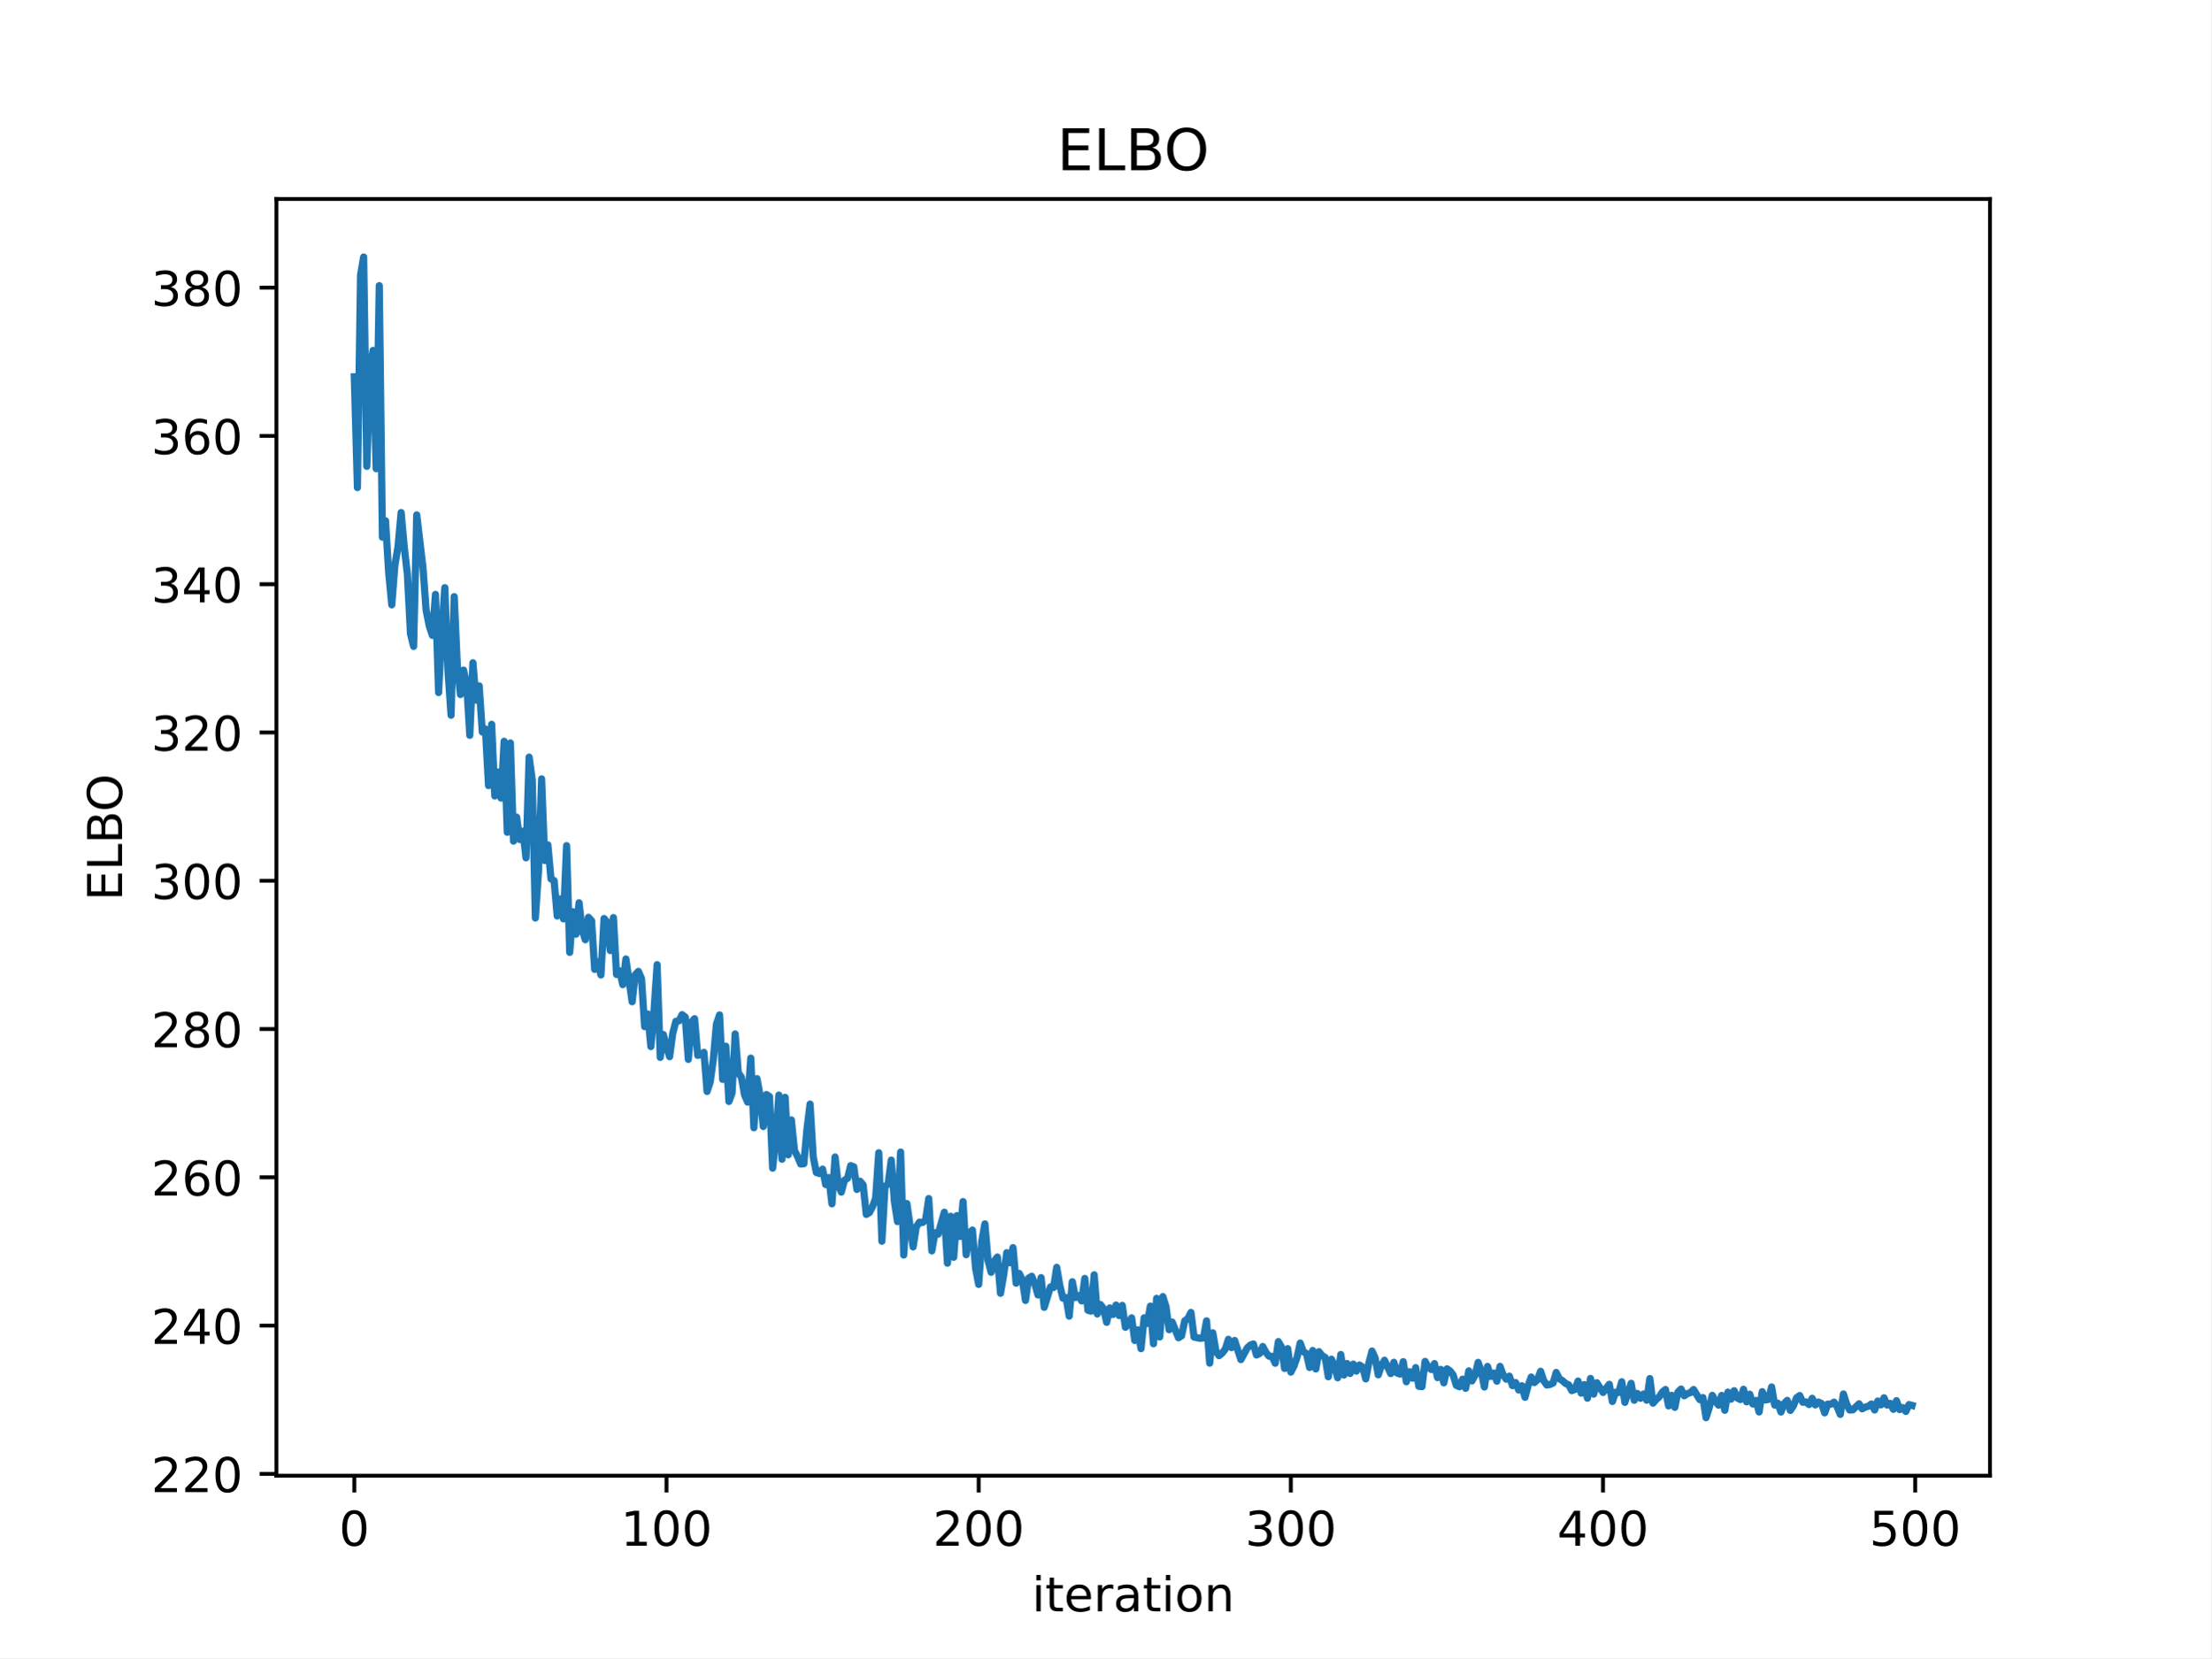
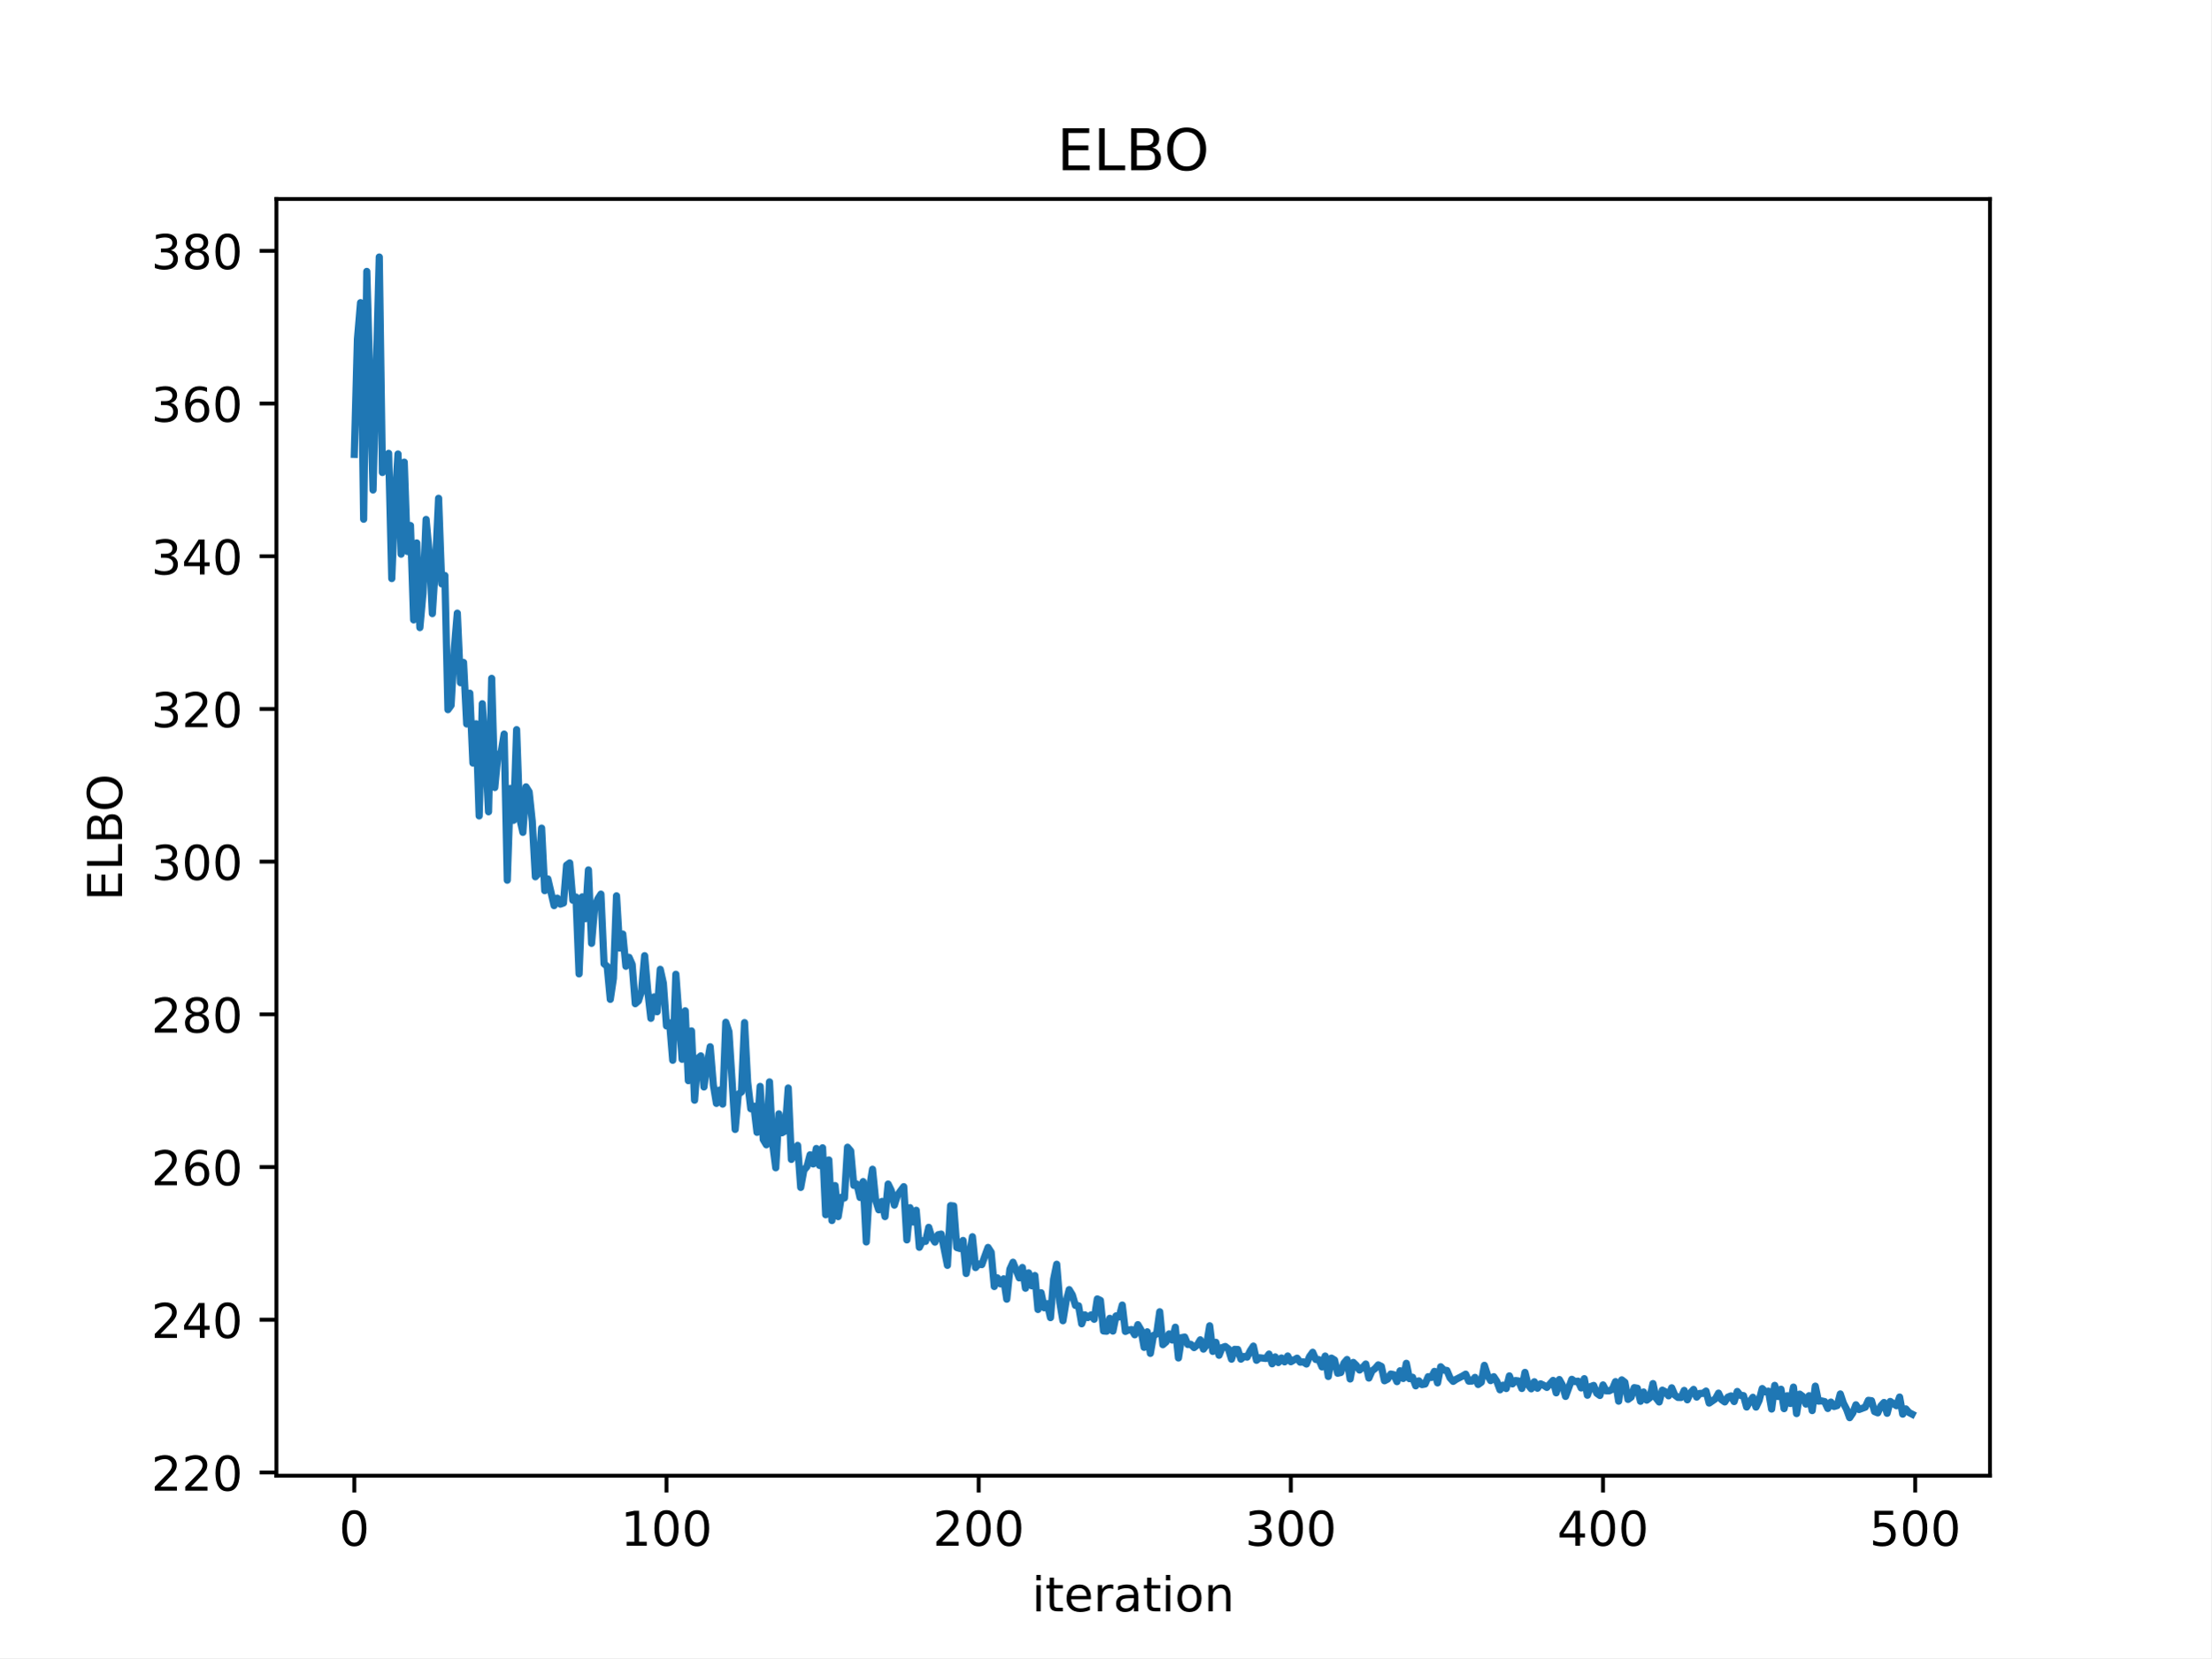
<svg xmlns="http://www.w3.org/2000/svg" xmlns:xlink="http://www.w3.org/1999/xlink" width="460.8pt" height="345.6pt" viewBox="0 0 460.8 345.6" version="1.1">
  <defs>
    <style type="text/css">*{stroke-linejoin: round; stroke-linecap: butt}</style>
  </defs>
  <g id="figure_1">
    <g id="patch_1">
      <path d="M 0 345.6  L 460.8 345.6  L 460.8 0  L 0 0  z " style="fill: #ffffff" />
    </g>
    <g id="axes_1">
      <g id="patch_2">
        <path d="M 57.6 307.584  L 414.72 307.584  L 414.72 41.472  L 57.6 41.472  z " style="fill: #ffffff" />
      </g>
      <g id="matplotlib.axis_1">
        <g id="xtick_1">
          <g id="line2d_1">
            <defs>
-               <path id="m8ff75eddcc" d="M 0 0  L 0 3.5  " style="stroke: #000000; stroke-width: 0.8" />
+               <path id="mda2614cd92" d="M 0 0  L 0 3.5  " style="stroke: #000000; stroke-width: 0.8" />
            </defs>
            <g>
-               <use xlink:href="#m8ff75eddcc" x="73.833" y="307.584" style="stroke: #000000; stroke-width: 0.8" />
+               <use xlink:href="#mda2614cd92" x="73.833" y="307.584" style="stroke: #000000; stroke-width: 0.8" />
            </g>
          </g>
          <g id="text_1">
            <g transform="translate(70.65148 322.1824) scale(0.1 -0.1)">
              <defs>
                <path id="DejaVuSans-30" d="M 2034 4250  Q 1547 4250 1301 3770  Q 1056 3291 1056 2328  Q 1056 1369 1301 889  Q 1547 409 2034 409  Q 2525 409 2770 889  Q 3016 1369 3016 2328  Q 3016 3291 2770 3770  Q 2525 4250 2034 4250  z M 2034 4750  Q 2819 4750 3233 4129  Q 3647 3509 3647 2328  Q 3647 1150 3233 529  Q 2819 -91 2034 -91  Q 1250 -91 836 529  Q 422 1150 422 2328  Q 422 3509 836 4129  Q 1250 4750 2034 4750  z " transform="scale(0.015625)" />
              </defs>
              <use xlink:href="#DejaVuSans-30" />
            </g>
          </g>
        </g>
        <g id="xtick_2">
          <g id="line2d_2">
            <g>
-               <use xlink:href="#m8ff75eddcc" x="138.894" y="307.584" style="stroke: #000000; stroke-width: 0.8" />
+               <use xlink:href="#mda2614cd92" x="138.894" y="307.584" style="stroke: #000000; stroke-width: 0.8" />
            </g>
          </g>
          <g id="text_2">
            <g transform="translate(129.35 322.1824) scale(0.1 -0.1)">
              <defs>
                <path id="DejaVuSans-31" d="M 794 531  L 1825 531  L 1825 4091  L 703 3866  L 703 4441  L 1819 4666  L 2450 4666  L 2450 531  L 3481 531  L 3481 0  L 794 0  L 794 531  z " transform="scale(0.015625)" />
              </defs>
              <use xlink:href="#DejaVuSans-31" />
              <use xlink:href="#DejaVuSans-30" transform="translate(63.62305 0)" />
              <use xlink:href="#DejaVuSans-30" transform="translate(127.2461 0)" />
            </g>
          </g>
        </g>
        <g id="xtick_3">
          <g id="line2d_3">
            <g>
-               <use xlink:href="#m8ff75eddcc" x="203.955" y="307.584" style="stroke: #000000; stroke-width: 0.8" />
+               <use xlink:href="#mda2614cd92" x="203.955" y="307.584" style="stroke: #000000; stroke-width: 0.8" />
            </g>
          </g>
          <g id="text_3">
            <g transform="translate(194.411 322.1824) scale(0.1 -0.1)">
              <defs>
                <path id="DejaVuSans-32" d="M 1228 531  L 3431 531  L 3431 0  L 469 0  L 469 531  Q 828 903 1448 1529  Q 2069 2156 2228 2338  Q 2531 2678 2651 2914  Q 2772 3150 2772 3378  Q 2772 3750 2511 3984  Q 2250 4219 1831 4219  Q 1534 4219 1204 4116  Q 875 4013 500 3803  L 500 4441  Q 881 4594 1212 4672  Q 1544 4750 1819 4750  Q 2544 4750 2975 4387  Q 3406 4025 3406 3419  Q 3406 3131 3298 2873  Q 3191 2616 2906 2266  Q 2828 2175 2409 1742  Q 1991 1309 1228 531  z " transform="scale(0.015625)" />
              </defs>
              <use xlink:href="#DejaVuSans-32" />
              <use xlink:href="#DejaVuSans-30" transform="translate(63.62305 0)" />
              <use xlink:href="#DejaVuSans-30" transform="translate(127.2461 0)" />
            </g>
          </g>
        </g>
        <g id="xtick_4">
          <g id="line2d_4">
            <g>
-               <use xlink:href="#m8ff75eddcc" x="269.016" y="307.584" style="stroke: #000000; stroke-width: 0.8" />
+               <use xlink:href="#mda2614cd92" x="269.016" y="307.584" style="stroke: #000000; stroke-width: 0.8" />
            </g>
          </g>
          <g id="text_4">
            <g transform="translate(259.4721 322.1824) scale(0.1 -0.1)">
              <defs>
                <path id="DejaVuSans-33" d="M 2597 2516  Q 3050 2419 3304 2112  Q 3559 1806 3559 1356  Q 3559 666 3084 287  Q 2609 -91 1734 -91  Q 1441 -91 1130 -33  Q 819 25 488 141  L 488 750  Q 750 597 1062 519  Q 1375 441 1716 441  Q 2309 441 2620 675  Q 2931 909 2931 1356  Q 2931 1769 2642 2001  Q 2353 2234 1838 2234  L 1294 2234  L 1294 2753  L 1863 2753  Q 2328 2753 2575 2939  Q 2822 3125 2822 3475  Q 2822 3834 2567 4026  Q 2313 4219 1838 4219  Q 1578 4219 1281 4162  Q 984 4106 628 3988  L 628 4550  Q 988 4650 1302 4700  Q 1616 4750 1894 4750  Q 2613 4750 3031 4423  Q 3450 4097 3450 3541  Q 3450 3153 3228 2886  Q 3006 2619 2597 2516  z " transform="scale(0.015625)" />
              </defs>
              <use xlink:href="#DejaVuSans-33" />
              <use xlink:href="#DejaVuSans-30" transform="translate(63.62305 0)" />
              <use xlink:href="#DejaVuSans-30" transform="translate(127.2461 0)" />
            </g>
          </g>
        </g>
        <g id="xtick_5">
          <g id="line2d_5">
            <g>
-               <use xlink:href="#m8ff75eddcc" x="334.077" y="307.584" style="stroke: #000000; stroke-width: 0.8" />
+               <use xlink:href="#mda2614cd92" x="334.077" y="307.584" style="stroke: #000000; stroke-width: 0.8" />
            </g>
          </g>
          <g id="text_5">
            <g transform="translate(324.5331 322.1824) scale(0.1 -0.1)">
              <defs>
                <path id="DejaVuSans-34" d="M 2419 4116  L 825 1625  L 2419 1625  L 2419 4116  z M 2253 4666  L 3047 4666  L 3047 1625  L 3713 1625  L 3713 1100  L 3047 1100  L 3047 0  L 2419 0  L 2419 1100  L 313 1100  L 313 1709  L 2253 4666  z " transform="scale(0.015625)" />
              </defs>
              <use xlink:href="#DejaVuSans-34" />
              <use xlink:href="#DejaVuSans-30" transform="translate(63.62305 0)" />
              <use xlink:href="#DejaVuSans-30" transform="translate(127.2461 0)" />
            </g>
          </g>
        </g>
        <g id="xtick_6">
          <g id="line2d_6">
            <g>
-               <use xlink:href="#m8ff75eddcc" x="399.138" y="307.584" style="stroke: #000000; stroke-width: 0.8" />
+               <use xlink:href="#mda2614cd92" x="399.138" y="307.584" style="stroke: #000000; stroke-width: 0.8" />
            </g>
          </g>
          <g id="text_6">
            <g transform="translate(389.5941 322.1824) scale(0.1 -0.1)">
              <defs>
                <path id="DejaVuSans-35" d="M 691 4666  L 3169 4666  L 3169 4134  L 1269 4134  L 1269 2991  Q 1406 3038 1543 3061  Q 1681 3084 1819 3084  Q 2600 3084 3056 2656  Q 3513 2228 3513 1497  Q 3513 744 3044 326  Q 2575 -91 1722 -91  Q 1428 -91 1123 -41  Q 819 9 494 109  L 494 744  Q 775 591 1075 516  Q 1375 441 1709 441  Q 2250 441 2565 725  Q 2881 1009 2881 1497  Q 2881 1984 2565 2268  Q 2250 2553 1709 2553  Q 1456 2553 1204 2497  Q 953 2441 691 2322  L 691 4666  z " transform="scale(0.015625)" />
              </defs>
              <use xlink:href="#DejaVuSans-35" />
              <use xlink:href="#DejaVuSans-30" transform="translate(63.62305 0)" />
              <use xlink:href="#DejaVuSans-30" transform="translate(127.2461 0)" />
            </g>
          </g>
        </g>
        <g id="text_7">
          <g transform="translate(215.0373 335.8606) scale(0.1 -0.1)">
            <defs>
              <path id="DejaVuSans-69" d="M 603 3500  L 1178 3500  L 1178 0  L 603 0  L 603 3500  z M 603 4863  L 1178 4863  L 1178 4134  L 603 4134  L 603 4863  z " transform="scale(0.015625)" />
              <path id="DejaVuSans-74" d="M 1172 4494  L 1172 3500  L 2356 3500  L 2356 3053  L 1172 3053  L 1172 1153  Q 1172 725 1289 603  Q 1406 481 1766 481  L 2356 481  L 2356 0  L 1766 0  Q 1100 0 847 248  Q 594 497 594 1153  L 594 3053  L 172 3053  L 172 3500  L 594 3500  L 594 4494  L 1172 4494  z " transform="scale(0.015625)" />
              <path id="DejaVuSans-65" d="M 3597 1894  L 3597 1613  L 953 1613  Q 991 1019 1311 708  Q 1631 397 2203 397  Q 2534 397 2845 478  Q 3156 559 3463 722  L 3463 178  Q 3153 47 2828 -22  Q 2503 -91 2169 -91  Q 1331 -91 842 396  Q 353 884 353 1716  Q 353 2575 817 3079  Q 1281 3584 2069 3584  Q 2775 3584 3186 3129  Q 3597 2675 3597 1894  z M 3022 2063  Q 3016 2534 2758 2815  Q 2500 3097 2075 3097  Q 1594 3097 1305 2825  Q 1016 2553 972 2059  L 3022 2063  z " transform="scale(0.015625)" />
              <path id="DejaVuSans-72" d="M 2631 2963  Q 2534 3019 2420 3045  Q 2306 3072 2169 3072  Q 1681 3072 1420 2755  Q 1159 2438 1159 1844  L 1159 0  L 581 0  L 581 3500  L 1159 3500  L 1159 2956  Q 1341 3275 1631 3429  Q 1922 3584 2338 3584  Q 2397 3584 2469 3576  Q 2541 3569 2628 3553  L 2631 2963  z " transform="scale(0.015625)" />
              <path id="DejaVuSans-61" d="M 2194 1759  Q 1497 1759 1228 1600  Q 959 1441 959 1056  Q 959 750 1161 570  Q 1363 391 1709 391  Q 2188 391 2477 730  Q 2766 1069 2766 1631  L 2766 1759  L 2194 1759  z M 3341 1997  L 3341 0  L 2766 0  L 2766 531  Q 2569 213 2275 61  Q 1981 -91 1556 -91  Q 1019 -91 701 211  Q 384 513 384 1019  Q 384 1609 779 1909  Q 1175 2209 1959 2209  L 2766 2209  L 2766 2266  Q 2766 2663 2505 2880  Q 2244 3097 1772 3097  Q 1472 3097 1187 3025  Q 903 2953 641 2809  L 641 3341  Q 956 3463 1253 3523  Q 1550 3584 1831 3584  Q 2591 3584 2966 3190  Q 3341 2797 3341 1997  z " transform="scale(0.015625)" />
              <path id="DejaVuSans-6f" d="M 1959 3097  Q 1497 3097 1228 2736  Q 959 2375 959 1747  Q 959 1119 1226 758  Q 1494 397 1959 397  Q 2419 397 2687 759  Q 2956 1122 2956 1747  Q 2956 2369 2687 2733  Q 2419 3097 1959 3097  z M 1959 3584  Q 2709 3584 3137 3096  Q 3566 2609 3566 1747  Q 3566 888 3137 398  Q 2709 -91 1959 -91  Q 1206 -91 779 398  Q 353 888 353 1747  Q 353 2609 779 3096  Q 1206 3584 1959 3584  z " transform="scale(0.015625)" />
              <path id="DejaVuSans-6e" d="M 3513 2113  L 3513 0  L 2938 0  L 2938 2094  Q 2938 2591 2744 2837  Q 2550 3084 2163 3084  Q 1697 3084 1428 2787  Q 1159 2491 1159 1978  L 1159 0  L 581 0  L 581 3500  L 1159 3500  L 1159 2956  Q 1366 3272 1645 3428  Q 1925 3584 2291 3584  Q 2894 3584 3203 3211  Q 3513 2838 3513 2113  z " transform="scale(0.015625)" />
            </defs>
            <use xlink:href="#DejaVuSans-69" />
            <use xlink:href="#DejaVuSans-74" transform="translate(27.7832 0)" />
            <use xlink:href="#DejaVuSans-65" transform="translate(66.99219 0)" />
            <use xlink:href="#DejaVuSans-72" transform="translate(128.5156 0)" />
            <use xlink:href="#DejaVuSans-61" transform="translate(169.6289 0)" />
            <use xlink:href="#DejaVuSans-74" transform="translate(230.9082 0)" />
            <use xlink:href="#DejaVuSans-69" transform="translate(270.1172 0)" />
            <use xlink:href="#DejaVuSans-6f" transform="translate(297.9004 0)" />
            <use xlink:href="#DejaVuSans-6e" transform="translate(359.082 0)" />
          </g>
        </g>
      </g>
      <g id="matplotlib.axis_2">
        <g id="ytick_1">
          <g id="line2d_7">
            <defs>
-               <path id="m81ee797872" d="M 0 0  L -3.5 0  " style="stroke: #000000; stroke-width: 0.8" />
+               <path id="me05ccbb5f5" d="M 0 0  L -3.5 0  " style="stroke: #000000; stroke-width: 0.8" />
            </defs>
            <g>
-               <use xlink:href="#m81ee797872" x="57.6" y="307.208" style="stroke: #000000; stroke-width: 0.8" />
+               <use xlink:href="#me05ccbb5f5" x="57.6" y="306.907" style="stroke: #000000; stroke-width: 0.8" />
            </g>
          </g>
          <g id="text_8">
-             <g transform="translate(31.5125 311.0074) scale(0.1 -0.1)">
+             <g transform="translate(31.5125 310.7062) scale(0.1 -0.1)">
              <use xlink:href="#DejaVuSans-32" />
              <use xlink:href="#DejaVuSans-32" transform="translate(63.62305 0)" />
              <use xlink:href="#DejaVuSans-30" transform="translate(127.2461 0)" />
            </g>
          </g>
        </g>
        <g id="ytick_2">
          <g id="line2d_8">
            <g>
-               <use xlink:href="#m81ee797872" x="57.6" y="276.3" style="stroke: #000000; stroke-width: 0.8" />
+               <use xlink:href="#me05ccbb5f5" x="57.6" y="275.079" style="stroke: #000000; stroke-width: 0.8" />
            </g>
          </g>
          <g id="text_9">
-             <g transform="translate(31.5125 280.0994) scale(0.1 -0.1)">
+             <g transform="translate(31.5125 278.8777) scale(0.1 -0.1)">
              <use xlink:href="#DejaVuSans-32" />
              <use xlink:href="#DejaVuSans-34" transform="translate(63.62305 0)" />
              <use xlink:href="#DejaVuSans-30" transform="translate(127.2461 0)" />
            </g>
          </g>
        </g>
        <g id="ytick_3">
          <g id="line2d_9">
            <g>
-               <use xlink:href="#m81ee797872" x="57.6" y="245.392" style="stroke: #000000; stroke-width: 0.8" />
+               <use xlink:href="#me05ccbb5f5" x="57.6" y="243.25" style="stroke: #000000; stroke-width: 0.8" />
            </g>
          </g>
          <g id="text_10">
-             <g transform="translate(31.5125 249.1915) scale(0.1 -0.1)">
+             <g transform="translate(31.5125 247.0492) scale(0.1 -0.1)">
              <defs>
                <path id="DejaVuSans-36" d="M 2113 2584  Q 1688 2584 1439 2293  Q 1191 2003 1191 1497  Q 1191 994 1439 701  Q 1688 409 2113 409  Q 2538 409 2786 701  Q 3034 994 3034 1497  Q 3034 2003 2786 2293  Q 2538 2584 2113 2584  z M 3366 4563  L 3366 3988  Q 3128 4100 2886 4159  Q 2644 4219 2406 4219  Q 1781 4219 1451 3797  Q 1122 3375 1075 2522  Q 1259 2794 1537 2939  Q 1816 3084 2150 3084  Q 2853 3084 3261 2657  Q 3669 2231 3669 1497  Q 3669 778 3244 343  Q 2819 -91 2113 -91  Q 1303 -91 875 529  Q 447 1150 447 2328  Q 447 3434 972 4092  Q 1497 4750 2381 4750  Q 2619 4750 2861 4703  Q 3103 4656 3366 4563  z " transform="scale(0.015625)" />
              </defs>
              <use xlink:href="#DejaVuSans-32" />
              <use xlink:href="#DejaVuSans-36" transform="translate(63.62305 0)" />
              <use xlink:href="#DejaVuSans-30" transform="translate(127.2461 0)" />
            </g>
          </g>
        </g>
        <g id="ytick_4">
          <g id="line2d_10">
            <g>
-               <use xlink:href="#m81ee797872" x="57.6" y="214.484" style="stroke: #000000; stroke-width: 0.8" />
+               <use xlink:href="#me05ccbb5f5" x="57.6" y="211.421" style="stroke: #000000; stroke-width: 0.8" />
            </g>
          </g>
          <g id="text_11">
-             <g transform="translate(31.5125 218.2836) scale(0.1 -0.1)">
+             <g transform="translate(31.5125 215.2207) scale(0.1 -0.1)">
              <defs>
                <path id="DejaVuSans-38" d="M 2034 2216  Q 1584 2216 1326 1975  Q 1069 1734 1069 1313  Q 1069 891 1326 650  Q 1584 409 2034 409  Q 2484 409 2743 651  Q 3003 894 3003 1313  Q 3003 1734 2745 1975  Q 2488 2216 2034 2216  z M 1403 2484  Q 997 2584 770 2862  Q 544 3141 544 3541  Q 544 4100 942 4425  Q 1341 4750 2034 4750  Q 2731 4750 3128 4425  Q 3525 4100 3525 3541  Q 3525 3141 3298 2862  Q 3072 2584 2669 2484  Q 3125 2378 3379 2068  Q 3634 1759 3634 1313  Q 3634 634 3220 271  Q 2806 -91 2034 -91  Q 1263 -91 848 271  Q 434 634 434 1313  Q 434 1759 690 2068  Q 947 2378 1403 2484  z M 1172 3481  Q 1172 3119 1398 2916  Q 1625 2713 2034 2713  Q 2441 2713 2670 2916  Q 2900 3119 2900 3481  Q 2900 3844 2670 4047  Q 2441 4250 2034 4250  Q 1625 4250 1398 4047  Q 1172 3844 1172 3481  z " transform="scale(0.015625)" />
              </defs>
              <use xlink:href="#DejaVuSans-32" />
              <use xlink:href="#DejaVuSans-38" transform="translate(63.62305 0)" />
              <use xlink:href="#DejaVuSans-30" transform="translate(127.2461 0)" />
            </g>
          </g>
        </g>
        <g id="ytick_5">
          <g id="line2d_11">
            <g>
-               <use xlink:href="#m81ee797872" x="57.6" y="183.576" style="stroke: #000000; stroke-width: 0.8" />
+               <use xlink:href="#me05ccbb5f5" x="57.6" y="179.593" style="stroke: #000000; stroke-width: 0.8" />
            </g>
          </g>
          <g id="text_12">
-             <g transform="translate(31.5125 187.3756) scale(0.1 -0.1)">
+             <g transform="translate(31.5125 183.3922) scale(0.1 -0.1)">
              <use xlink:href="#DejaVuSans-33" />
              <use xlink:href="#DejaVuSans-30" transform="translate(63.62305 0)" />
              <use xlink:href="#DejaVuSans-30" transform="translate(127.2461 0)" />
            </g>
          </g>
        </g>
        <g id="ytick_6">
          <g id="line2d_12">
            <g>
-               <use xlink:href="#m81ee797872" x="57.6" y="152.668" style="stroke: #000000; stroke-width: 0.8" />
+               <use xlink:href="#me05ccbb5f5" x="57.6" y="147.764" style="stroke: #000000; stroke-width: 0.8" />
            </g>
          </g>
          <g id="text_13">
-             <g transform="translate(31.5125 156.4677) scale(0.1 -0.1)">
+             <g transform="translate(31.5125 151.5637) scale(0.1 -0.1)">
              <use xlink:href="#DejaVuSans-33" />
              <use xlink:href="#DejaVuSans-32" transform="translate(63.62305 0)" />
              <use xlink:href="#DejaVuSans-30" transform="translate(127.2461 0)" />
            </g>
          </g>
        </g>
        <g id="ytick_7">
          <g id="line2d_13">
            <g>
-               <use xlink:href="#m81ee797872" x="57.6" y="121.761" style="stroke: #000000; stroke-width: 0.8" />
+               <use xlink:href="#me05ccbb5f5" x="57.6" y="115.936" style="stroke: #000000; stroke-width: 0.8" />
            </g>
          </g>
          <g id="text_14">
-             <g transform="translate(31.5125 125.5598) scale(0.1 -0.1)">
+             <g transform="translate(31.5125 119.7351) scale(0.1 -0.1)">
              <use xlink:href="#DejaVuSans-33" />
              <use xlink:href="#DejaVuSans-34" transform="translate(63.62305 0)" />
              <use xlink:href="#DejaVuSans-30" transform="translate(127.2461 0)" />
            </g>
          </g>
        </g>
        <g id="ytick_8">
          <g id="line2d_14">
            <g>
-               <use xlink:href="#m81ee797872" x="57.6" y="90.853" style="stroke: #000000; stroke-width: 0.8" />
+               <use xlink:href="#me05ccbb5f5" x="57.6" y="84.107" style="stroke: #000000; stroke-width: 0.8" />
            </g>
          </g>
          <g id="text_15">
-             <g transform="translate(31.5125 94.65184) scale(0.1 -0.1)">
+             <g transform="translate(31.5125 87.90663) scale(0.1 -0.1)">
              <use xlink:href="#DejaVuSans-33" />
              <use xlink:href="#DejaVuSans-36" transform="translate(63.62305 0)" />
              <use xlink:href="#DejaVuSans-30" transform="translate(127.2461 0)" />
            </g>
          </g>
        </g>
        <g id="ytick_9">
          <g id="line2d_15">
            <g>
-               <use xlink:href="#m81ee797872" x="57.6" y="59.945" style="stroke: #000000; stroke-width: 0.8" />
+               <use xlink:href="#me05ccbb5f5" x="57.6" y="52.279" style="stroke: #000000; stroke-width: 0.8" />
            </g>
          </g>
          <g id="text_16">
-             <g transform="translate(31.5125 63.74391) scale(0.1 -0.1)">
+             <g transform="translate(31.5125 56.07812) scale(0.1 -0.1)">
              <use xlink:href="#DejaVuSans-33" />
              <use xlink:href="#DejaVuSans-38" transform="translate(63.62305 0)" />
              <use xlink:href="#DejaVuSans-30" transform="translate(127.2461 0)" />
            </g>
          </g>
        </g>
        <g id="text_17">
          <g transform="translate(25.43281 187.7522) rotate(-90) scale(0.1 -0.1)">
            <defs>
              <path id="DejaVuSans-45" d="M 628 4666  L 3578 4666  L 3578 4134  L 1259 4134  L 1259 2753  L 3481 2753  L 3481 2222  L 1259 2222  L 1259 531  L 3634 531  L 3634 0  L 628 0  L 628 4666  z " transform="scale(0.015625)" />
              <path id="DejaVuSans-4c" d="M 628 4666  L 1259 4666  L 1259 531  L 3531 531  L 3531 0  L 628 0  L 628 4666  z " transform="scale(0.015625)" />
              <path id="DejaVuSans-42" d="M 1259 2228  L 1259 519  L 2272 519  Q 2781 519 3026 730  Q 3272 941 3272 1375  Q 3272 1813 3026 2020  Q 2781 2228 2272 2228  L 1259 2228  z M 1259 4147  L 1259 2741  L 2194 2741  Q 2656 2741 2882 2914  Q 3109 3088 3109 3444  Q 3109 3797 2882 3972  Q 2656 4147 2194 4147  L 1259 4147  z M 628 4666  L 2241 4666  Q 2963 4666 3353 4366  Q 3744 4066 3744 3513  Q 3744 3084 3544 2831  Q 3344 2578 2956 2516  Q 3422 2416 3680 2098  Q 3938 1781 3938 1306  Q 3938 681 3513 340  Q 3088 0 2303 0  L 628 0  L 628 4666  z " transform="scale(0.015625)" />
              <path id="DejaVuSans-4f" d="M 2522 4238  Q 1834 4238 1429 3725  Q 1025 3213 1025 2328  Q 1025 1447 1429 934  Q 1834 422 2522 422  Q 3209 422 3611 934  Q 4013 1447 4013 2328  Q 4013 3213 3611 3725  Q 3209 4238 2522 4238  z M 2522 4750  Q 3503 4750 4090 4092  Q 4678 3434 4678 2328  Q 4678 1225 4090 567  Q 3503 -91 2522 -91  Q 1538 -91 948 565  Q 359 1222 359 2328  Q 359 3434 948 4092  Q 1538 4750 2522 4750  z " transform="scale(0.015625)" />
            </defs>
            <use xlink:href="#DejaVuSans-45" />
            <use xlink:href="#DejaVuSans-4c" transform="translate(63.18359 0)" />
            <use xlink:href="#DejaVuSans-42" transform="translate(118.8965 0)" />
            <use xlink:href="#DejaVuSans-4f" transform="translate(185.75 0)" />
          </g>
        </g>
      </g>
      <g id="line2d_16">
-         <path d="M 73.833 78.54  L 74.483 101.626  L 75.134 57.35  L 75.785 53.568  L 76.435 97.203  L 77.086 77.389  L 77.736 73.035  L 78.387 97.678  L 79.038 59.537  L 79.688 111.96  L 80.339 108.54  L 80.989 119.209  L 81.64 126.061  L 82.291 117.817  L 82.941 113.956  L 83.592 106.83  L 84.242 114.057  L 84.893 119.703  L 85.544 132.11  L 86.194 134.725  L 86.845 107.321  L 88.146 118.388  L 88.797 127.172  L 89.447 130.453  L 90.098 132.43  L 90.749 123.892  L 91.399 144.346  L 92.05 131.614  L 92.7 122.487  L 93.351 139.761  L 94.002 149.074  L 94.652 124.359  L 95.303 138.719  L 95.953 144.764  L 96.604 139.673  L 97.255 142.717  L 97.905 153.263  L 98.556 138.141  L 99.207 145.928  L 99.857 142.952  L 100.508 152.569  L 101.158 151.937  L 101.809 163.745  L 102.46 150.974  L 103.11 165.904  L 103.761 160.911  L 104.411 166.343  L 105.062 154.507  L 105.713 173.47  L 106.363 154.856  L 107.014 175.318  L 107.664 170.32  L 108.315 174.987  L 108.966 173.245  L 109.616 178.793  L 110.267 157.805  L 110.918 162.563  L 111.568 191.335  L 112.219 181.578  L 112.869 162.347  L 113.52 179.354  L 114.171 176.09  L 114.821 183.189  L 115.472 183.546  L 116.122 190.925  L 116.773 187.359  L 117.424 191.52  L 118.074 176.256  L 118.725 198.507  L 119.375 190.034  L 120.026 194.719  L 120.677 188.172  L 121.327 193.896  L 121.978 195.87  L 122.629 191.192  L 123.279 191.909  L 123.93 202.049  L 124.58 200.483  L 125.231 203.216  L 125.882 191.448  L 126.532 192.215  L 127.183 198.12  L 127.833 191.256  L 128.484 203.102  L 129.135 202.368  L 129.785 205.236  L 130.436 199.879  L 131.737 208.795  L 132.388 203.145  L 133.038 202.465  L 133.689 203.968  L 134.339 213.979  L 134.99 211.351  L 135.641 218.14  L 136.291 210.721  L 136.942 201.068  L 137.593 220.395  L 138.243 215.632  L 138.894 218.184  L 139.544 220.243  L 140.195 215.385  L 140.846 212.882  L 141.496 212.783  L 142.147 211.484  L 142.797 211.984  L 143.448 220.812  L 144.099 213.023  L 144.749 212.33  L 145.4 219.979  L 146.05 219.82  L 146.701 219.349  L 147.352 227.498  L 148.002 225.528  L 148.653 220.837  L 149.304 213.465  L 149.954 211.541  L 150.605 224.989  L 151.255 218.069  L 151.906 229.583  L 152.557 227.82  L 153.207 215.503  L 153.858 223.595  L 154.508 224.516  L 155.159 228.21  L 155.81 229.719  L 156.46 220.545  L 157.111 235.056  L 157.761 224.823  L 158.412 228.439  L 159.063 234.797  L 159.713 228.133  L 160.364 228.553  L 161.015 243.483  L 161.665 237.518  L 162.316 228.251  L 162.966 241.623  L 163.617 228.725  L 164.268 240.7  L 164.918 233.429  L 165.569 239.78  L 166.219 241.073  L 166.87 242.614  L 167.521 242.567  L 168.171 235.324  L 168.822 230.127  L 169.472 241.127  L 170.123 244.392  L 170.774 244.595  L 171.424 243.687  L 172.075 246.911  L 172.725 245.437  L 173.376 250.919  L 174.027 241.148  L 174.677 246.894  L 175.328 248.484  L 175.979 246  L 176.629 245.596  L 177.28 242.958  L 177.93 243.203  L 178.581 247.918  L 179.232 246.195  L 179.882 246.975  L 180.533 253.125  L 181.183 252.732  L 181.834 251.512  L 182.485 249.714  L 183.135 240.273  L 183.786 258.711  L 184.436 247.307  L 185.087 246.758  L 185.738 241.805  L 186.388 250.426  L 187.039 254.627  L 187.69 240.127  L 188.34 261.591  L 188.991 250.859  L 190.292 259.894  L 190.943 255.768  L 191.593 254.756  L 192.244 254.822  L 192.894 254.301  L 193.545 249.822  L 194.196 260.725  L 194.846 256.941  L 195.497 257.25  L 196.798 252.663  L 197.449 263.295  L 198.099 253.504  L 198.75 262.065  L 199.401 253.381  L 200.051 257.719  L 200.702 250.447  L 201.352 261.524  L 202.003 257.001  L 202.654 256.391  L 203.304 264.313  L 203.955 267.713  L 204.605 258.68  L 205.256 255.099  L 205.907 262.751  L 206.557 265.188  L 207.208 262.827  L 207.858 262  L 208.509 269.565  L 209.16 265.76  L 209.81 261.101  L 210.461 263.213  L 211.112 260.047  L 211.762 267.457  L 212.413 265.436  L 213.063 266.788  L 213.714 271.059  L 214.365 266.402  L 215.015 266.013  L 215.666 267.681  L 216.316 269.915  L 216.967 266.301  L 217.618 272.488  L 218.919 268.243  L 219.569 268.346  L 220.22 264.158  L 220.871 267.953  L 221.521 270.593  L 222.172 270.463  L 222.822 274.329  L 223.473 267.156  L 224.124 270.446  L 224.774 270.049  L 225.425 271.154  L 226.076 266.465  L 226.726 273.1  L 227.377 273.29  L 228.027 265.707  L 228.678 273.875  L 229.329 271.899  L 229.979 272.756  L 230.63 275.621  L 231.28 272.627  L 231.931 273.992  L 232.582 272.015  L 233.232 274.209  L 233.883 272.091  L 234.533 276.652  L 235.184 275.996  L 235.835 274.686  L 236.485 279.398  L 237.136 277.175  L 237.787 281.109  L 238.437 274.68  L 239.088 275.852  L 239.738 272.247  L 240.389 280.088  L 241.04 270.619  L 241.69 278.664  L 242.341 270.255  L 242.991 272.317  L 243.642 277.158  L 244.293 275.567  L 245.594 278.834  L 246.244 278.422  L 246.895 275.31  L 247.546 274.853  L 248.196 273.556  L 248.847 278.695  L 250.148 278.958  L 250.799 278.878  L 251.449 275.306  L 252.1 284.13  L 252.751 277.804  L 253.401 281.592  L 254.052 282.567  L 254.702 282.035  L 255.353 281.193  L 256.004 279.154  L 256.654 280.887  L 257.305 279.396  L 258.606 283.39  L 259.907 280.985  L 260.558 280.365  L 261.208 280.121  L 261.859 282.427  L 262.51 282.101  L 263.16 280.656  L 263.811 281.868  L 264.462 282.676  L 265.112 282.712  L 265.763 284.142  L 266.413 279.64  L 267.064 280.749  L 267.715 285.237  L 268.365 281.106  L 269.016 285.992  L 269.666 284.712  L 270.317 282.898  L 270.968 279.933  L 271.618 281.749  L 272.269 282.109  L 272.919 285.027  L 273.57 281.488  L 274.221 285.334  L 274.871 281.726  L 275.522 282.537  L 276.173 282.944  L 276.823 286.964  L 277.474 283.303  L 278.124 284.619  L 278.775 287.173  L 279.426 282.325  L 280.076 286.602  L 280.727 284.198  L 281.377 286.271  L 282.028 284.32  L 282.679 285.792  L 283.329 284.511  L 283.98 284.956  L 284.63 287.407  L 285.281 284.062  L 285.932 281.598  L 286.582 283.031  L 287.233 286.563  L 287.884 284.641  L 288.534 283.523  L 289.835 286.305  L 290.486 283.948  L 291.137 286.165  L 291.787 286.401  L 292.438 283.811  L 293.088 288.009  L 293.739 285.925  L 294.39 287.266  L 295.04 285.059  L 295.691 288.95  L 296.341 289.029  L 296.992 283.757  L 297.643 284.981  L 298.293 285.459  L 298.944 284.219  L 299.595 287.143  L 300.245 285.428  L 300.896 288.235  L 301.546 285.308  L 302.197 285.747  L 302.848 286.603  L 303.498 288.754  L 304.149 289.044  L 304.799 287.468  L 305.45 289.368  L 306.101 285.739  L 306.751 287.837  L 307.402 286.657  L 308.052 283.958  L 308.703 285.858  L 309.354 289.101  L 310.004 284.806  L 310.655 286.895  L 311.305 286.184  L 311.956 287.883  L 312.607 284.795  L 313.257 286.528  L 313.908 287.47  L 314.559 286.835  L 315.209 288.809  L 315.86 288.174  L 316.51 289.727  L 317.161 288.832  L 317.812 291.241  L 318.462 288.818  L 319.113 287.017  L 319.763 288.177  L 320.414 287.598  L 321.065 285.82  L 321.715 287.767  L 322.366 288.688  L 323.016 288.563  L 323.667 288.269  L 324.318 286.064  L 324.968 287.371  L 325.619 287.77  L 326.27 288.359  L 326.92 288.652  L 327.571 289.858  L 328.221 289.605  L 328.872 287.86  L 329.523 290.379  L 330.173 288.596  L 330.824 291.428  L 331.474 287.311  L 332.125 290.581  L 332.776 288.206  L 334.077 290.239  L 335.378 288.531  L 336.029 292.117  L 336.679 290.206  L 337.33 290.248  L 337.981 288.007  L 338.631 292.298  L 339.932 288.333  L 340.583 291.863  L 341.234 290.438  L 341.884 291.449  L 342.535 290.543  L 343.185 291.85  L 343.836 287.342  L 344.487 292.468  L 345.137 291.715  L 345.788 291.162  L 346.438 290.152  L 347.089 289.615  L 347.74 293.04  L 348.39 290.834  L 349.041 293.338  L 349.691 290.147  L 350.342 289.52  L 350.993 290.926  L 351.643 290.482  L 352.294 290.261  L 352.945 289.619  L 354.246 291.739  L 354.896 291.299  L 355.547 295.488  L 356.198 293.446  L 356.848 290.839  L 357.499 292.059  L 358.149 292.878  L 358.8 290.862  L 359.451 293.951  L 360.101 290.167  L 360.752 291.637  L 361.402 289.869  L 362.053 291.377  L 362.704 291.723  L 363.354 289.577  L 364.005 292.192  L 364.656 290.598  L 365.306 292.648  L 365.957 291.899  L 366.607 294.306  L 367.258 290.066  L 367.909 291.795  L 368.559 291.687  L 369.21 289.092  L 369.86 292.873  L 370.511 292.475  L 371.162 294.319  L 371.812 292.557  L 372.463 291.886  L 373.113 293.98  L 373.764 292.983  L 374.415 291.336  L 375.065 290.875  L 375.716 292.277  L 376.367 292.21  L 377.017 292.755  L 377.668 291.451  L 378.318 292.835  L 378.969 292.232  L 379.62 292.541  L 380.27 294.484  L 380.921 292.656  L 381.571 292.678  L 382.222 292.248  L 382.873 293.202  L 383.523 294.809  L 384.174 290.554  L 384.824 292.595  L 385.475 293.892  L 386.126 293.854  L 387.427 292.596  L 388.078 293.643  L 388.728 293.294  L 389.379 293.102  L 390.029 292.63  L 390.68 293.885  L 391.331 292.022  L 391.981 292.831  L 392.632 291.343  L 393.282 292.864  L 393.933 292.51  L 394.584 293.75  L 395.234 291.943  L 395.885 293.803  L 396.535 293.382  L 397.186 294.19  L 397.837 292.76  L 398.487 292.943  L 398.487 292.943  " clip-path="url(#pce1da27478)" style="fill: none; stroke: #1f77b4; stroke-width: 1.5; stroke-linecap: square" />
+         <path d="M 73.833 94.699  L 74.483 70.702  L 75.134 63.084  L 75.785 108.223  L 76.435 56.568  L 77.736 102.124  L 79.038 53.568  L 79.688 98.484  L 80.989 94.484  L 81.64 120.594  L 82.291 104.446  L 82.941 94.626  L 83.592 115.504  L 84.242 96.323  L 84.893 114.941  L 85.544 109.535  L 86.194 129.196  L 86.845 113.161  L 87.496 130.808  L 88.146 123.666  L 88.797 108.26  L 89.447 115.316  L 90.098 127.89  L 90.749 117.611  L 91.399 103.854  L 92.05 121.691  L 92.7 119.938  L 93.351 147.92  L 94.002 147.011  L 94.652 135.378  L 95.303 127.796  L 95.953 142.289  L 96.604 138.075  L 97.255 150.897  L 97.905 144.483  L 98.556 159.051  L 99.207 150.861  L 99.857 170.063  L 100.508 146.677  L 101.158 156.713  L 101.809 169.194  L 102.46 141.393  L 103.11 164.148  L 103.761 157.31  L 104.411 156.91  L 105.062 152.998  L 105.713 183.463  L 106.363 164.334  L 107.014 170.98  L 107.664 152.08  L 108.315 170.643  L 108.966 173.492  L 109.616 164  L 110.267 165.057  L 110.918 171.209  L 111.568 182.754  L 112.219 182.051  L 112.869 172.603  L 113.52 185.644  L 114.171 183.194  L 115.472 188.756  L 116.122 187.194  L 116.773 188.448  L 117.424 188.222  L 118.074 180.33  L 118.725 179.861  L 119.375 187.64  L 120.026 186.963  L 120.677 202.992  L 121.327 186.938  L 121.978 191.485  L 122.629 181.322  L 123.279 196.621  L 123.93 189.038  L 124.58 187.371  L 125.231 186.367  L 125.882 200.884  L 126.532 201.414  L 127.183 208.301  L 127.833 203.916  L 128.484 186.716  L 129.135 197.623  L 129.785 194.682  L 130.436 201.402  L 131.086 199.533  L 131.737 201.005  L 132.388 209.202  L 133.038 208.631  L 133.689 206.607  L 134.339 199.197  L 134.99 206.569  L 135.641 212.256  L 136.291 207.791  L 136.942 210.882  L 137.593 202.045  L 138.243 204.931  L 138.894 213.835  L 139.544 213.19  L 140.195 220.995  L 140.846 203.066  L 142.147 220.788  L 142.797 210.684  L 143.448 225.243  L 144.099 214.873  L 144.749 229.322  L 145.4 220.614  L 146.05 220.075  L 146.701 226.56  L 147.352 221.858  L 148.002 218.179  L 148.653 226.112  L 149.304 229.982  L 149.954 227.2  L 150.605 230.128  L 151.255 213.08  L 151.906 215.049  L 153.207 235.415  L 153.858 228.073  L 154.508 227.617  L 155.159 213.142  L 155.81 225.549  L 156.46 231.102  L 157.111 230.554  L 157.761 236.019  L 158.412 226.434  L 159.063 237.526  L 159.713 238.619  L 160.364 225.502  L 161.015 238.439  L 161.665 243.408  L 162.316 232.167  L 162.966 236.11  L 163.617 235.729  L 164.268 226.77  L 164.918 241.661  L 166.219 238.74  L 166.87 247.499  L 167.521 243.931  L 168.171 243.158  L 168.822 240.698  L 169.472 242.604  L 170.123 239.383  L 170.774 242.91  L 171.424 239.243  L 172.075 253.199  L 172.725 241.77  L 173.376 254.4  L 174.027 247.111  L 174.677 253.586  L 175.328 249.56  L 175.979 249.697  L 176.629 239.116  L 177.28 239.888  L 177.93 247.076  L 178.581 246.8  L 179.232 249.6  L 179.882 246.29  L 180.533 258.866  L 181.183 247.75  L 181.834 243.712  L 182.485 250.213  L 183.135 252.167  L 183.786 250.418  L 184.436 253.58  L 185.087 246.797  L 185.738 248.151  L 186.388 251.19  L 187.039 249.088  L 188.34 247.34  L 188.991 258.438  L 189.641 251.716  L 190.292 254.703  L 190.943 252.254  L 191.593 259.987  L 192.244 258.609  L 192.894 258.746  L 193.545 255.815  L 194.196 257.926  L 194.846 258.901  L 195.497 257.364  L 196.147 257.218  L 197.449 263.74  L 198.099 251.289  L 198.75 251.366  L 199.401 260.031  L 200.051 260.232  L 200.702 258.547  L 201.352 265.441  L 202.003 261.921  L 202.654 257.778  L 203.304 264.209  L 203.955 263.452  L 204.605 263.589  L 205.907 260.003  L 206.557 261.01  L 207.208 268.151  L 207.858 266.357  L 208.509 267.604  L 209.16 266.544  L 209.81 270.798  L 210.461 264.543  L 211.112 263.093  L 212.413 266.357  L 213.063 264.188  L 213.714 268.509  L 214.365 265.304  L 215.015 268.002  L 215.666 265.863  L 216.316 272.94  L 216.967 269.453  L 217.618 272.585  L 218.268 271.73  L 218.919 274.638  L 219.569 266.659  L 220.22 263.505  L 220.871 271.534  L 221.521 275.291  L 222.172 271.243  L 222.822 268.81  L 223.473 269.884  L 224.124 272.103  L 224.774 272.165  L 225.425 275.926  L 226.076 274.053  L 226.726 274.623  L 227.377 274.079  L 228.027 274.98  L 228.678 270.743  L 229.329 271.045  L 229.979 277.424  L 230.63 277.477  L 231.28 274.78  L 231.931 277.446  L 232.582 274.281  L 233.232 274.499  L 233.883 272.018  L 234.533 277.522  L 235.184 277.212  L 235.835 277.128  L 236.485 278.218  L 237.136 276.1  L 237.787 277.204  L 238.437 280.837  L 239.088 277.598  L 239.738 282.093  L 240.389 278.348  L 241.04 278.056  L 241.69 273.416  L 242.341 280.284  L 242.991 279.722  L 243.642 278.027  L 244.293 279.311  L 244.943 276.632  L 245.594 283.049  L 246.244 278.807  L 246.895 278.693  L 247.546 280.248  L 248.196 280.216  L 248.847 280.885  L 249.498 280.355  L 250.148 279.266  L 250.799 281.204  L 251.449 280.333  L 252.1 276.336  L 252.751 281.685  L 253.401 279.791  L 254.052 282.485  L 254.702 280.886  L 255.353 280.649  L 256.004 281.15  L 256.654 283.304  L 257.305 281.248  L 257.955 281.273  L 258.606 283.296  L 259.257 282.714  L 259.907 282.87  L 260.558 281.549  L 261.208 280.573  L 261.859 283.536  L 262.51 283  L 263.811 283.149  L 264.462 282.236  L 265.112 284.264  L 265.763 282.822  L 266.413 284.003  L 267.064 283.052  L 267.715 283.861  L 268.365 282.635  L 269.016 283.834  L 270.317 283.089  L 270.968 283.93  L 271.618 283.866  L 272.269 284.307  L 272.919 282.75  L 273.57 281.861  L 274.221 283.369  L 274.871 283.388  L 275.522 284.917  L 276.173 282.643  L 276.823 286.91  L 277.474 283.075  L 278.124 283.476  L 278.775 286.233  L 279.426 286.077  L 280.076 284.121  L 280.727 283.365  L 281.377 287.428  L 282.028 283.968  L 282.679 284.611  L 283.329 285.564  L 283.98 285.024  L 284.63 284.303  L 285.281 287.236  L 285.932 285.74  L 286.582 285.246  L 287.233 284.484  L 287.884 284.805  L 288.534 287.8  L 289.185 287.453  L 289.835 286.396  L 290.486 286.537  L 291.137 287.982  L 291.787 285.712  L 292.438 287.32  L 293.088 284.155  L 293.739 287.365  L 294.39 287.067  L 295.04 288.856  L 295.691 287.818  L 296.341 288.6  L 296.992 288.477  L 297.643 286.94  L 298.293 287.113  L 298.944 285.837  L 299.595 288.241  L 300.245 284.879  L 300.896 285.564  L 301.546 285.652  L 302.197 287.204  L 302.848 287.925  L 303.498 287.481  L 304.799 286.815  L 305.45 286.422  L 306.101 287.883  L 306.751 287.868  L 307.402 287.09  L 308.052 288.579  L 308.703 288.109  L 309.354 284.586  L 310.004 286.6  L 310.655 287.768  L 311.305 286.951  L 311.956 287.94  L 312.607 289.687  L 313.257 288.712  L 313.908 289.418  L 314.559 286.78  L 315.209 288.451  L 315.86 287.754  L 316.51 287.843  L 317.161 289.406  L 317.812 286.052  L 318.462 288.635  L 319.113 289.479  L 319.763 288.004  L 320.414 289.356  L 321.065 288.436  L 321.715 288.737  L 322.366 289.182  L 323.667 287.724  L 324.318 290.315  L 324.968 287.544  L 325.619 288.703  L 326.27 291.063  L 327.571 287.494  L 328.221 287.973  L 328.872 287.876  L 329.523 289.295  L 330.173 287.362  L 330.824 290.815  L 331.474 289.02  L 332.125 288.766  L 332.776 290.401  L 333.426 290.864  L 334.077 288.666  L 334.727 289.899  L 335.378 289.898  L 336.029 289.552  L 336.679 287.976  L 337.33 292.052  L 337.981 287.611  L 338.631 288.116  L 339.282 291.688  L 339.932 291.215  L 340.583 289.234  L 341.234 289.355  L 341.884 292.074  L 342.535 290.143  L 343.185 291.838  L 343.836 291.336  L 344.487 288.384  L 345.137 291.391  L 345.788 292.219  L 346.438 289.758  L 347.089 290.115  L 347.74 290.939  L 348.39 289.267  L 349.041 290.771  L 349.691 291.277  L 350.342 291.285  L 350.993 289.81  L 351.643 291.767  L 352.294 290.33  L 352.945 289.604  L 353.595 291.203  L 354.246 290.433  L 354.896 290.432  L 355.547 289.95  L 356.198 292.45  L 357.499 291.556  L 358.149 290.372  L 358.8 291.755  L 359.451 292.208  L 360.101 291.207  L 360.752 290.947  L 361.402 292.13  L 362.053 290.025  L 362.704 290.836  L 363.354 290.898  L 364.005 293.272  L 364.656 292.12  L 365.306 291.245  L 365.957 293.283  L 366.607 291.914  L 367.258 289.425  L 367.909 290.109  L 368.559 289.968  L 369.21 293.693  L 369.86 288.756  L 370.511 291.075  L 371.162 289.562  L 371.812 293.611  L 372.463 290.925  L 373.113 292.534  L 373.764 289.117  L 374.415 294.64  L 375.065 290.58  L 375.716 291.069  L 376.367 292.662  L 377.017 290.912  L 377.668 294.013  L 378.318 288.914  L 378.969 292.04  L 379.62 291.995  L 380.27 292.138  L 380.921 293.571  L 381.571 292.239  L 382.222 293.164  L 382.873 292.969  L 383.523 290.545  L 384.174 292.461  L 384.824 293.718  L 385.475 295.488  L 386.126 294.523  L 386.776 292.806  L 387.427 293.787  L 388.728 293.302  L 389.379 291.87  L 390.029 291.954  L 390.68 294.223  L 391.331 294.49  L 391.981 293.046  L 392.632 292.326  L 393.282 294.579  L 393.933 292.107  L 395.234 293.002  L 395.885 291.192  L 396.535 294.755  L 397.186 293.664  L 397.837 294.412  L 398.487 294.755  L 398.487 294.755  " clip-path="url(#pe3c30758dd)" style="fill: none; stroke: #1f77b4; stroke-width: 1.5; stroke-linecap: square" />
      </g>
      <g id="patch_3">
        <path d="M 57.6 307.584  L 57.6 41.472  " style="fill: none; stroke: #000000; stroke-width: 0.8; stroke-linejoin: miter; stroke-linecap: square" />
      </g>
      <g id="patch_4">
        <path d="M 414.72 307.584  L 414.72 41.472  " style="fill: none; stroke: #000000; stroke-width: 0.8; stroke-linejoin: miter; stroke-linecap: square" />
      </g>
      <g id="patch_5">
        <path d="M 57.6 307.584  L 414.72 307.584  " style="fill: none; stroke: #000000; stroke-width: 0.8; stroke-linejoin: miter; stroke-linecap: square" />
      </g>
      <g id="patch_6">
        <path d="M 57.6 41.472  L 414.72 41.472  " style="fill: none; stroke: #000000; stroke-width: 0.8; stroke-linejoin: miter; stroke-linecap: square" />
      </g>
      <g id="text_18">
        <g transform="translate(220.2909 35.472) scale(0.12 -0.12)">
          <use xlink:href="#DejaVuSans-45" />
          <use xlink:href="#DejaVuSans-4c" transform="translate(63.18359 0)" />
          <use xlink:href="#DejaVuSans-42" transform="translate(118.8965 0)" />
          <use xlink:href="#DejaVuSans-4f" transform="translate(185.75 0)" />
        </g>
      </g>
    </g>
  </g>
  <defs>
-     <clipPath id="pce1da27478">
+     <clipPath id="pe3c30758dd">
      <rect x="57.6" y="41.472" width="357.12" height="266.112" />
    </clipPath>
  </defs>
</svg>
